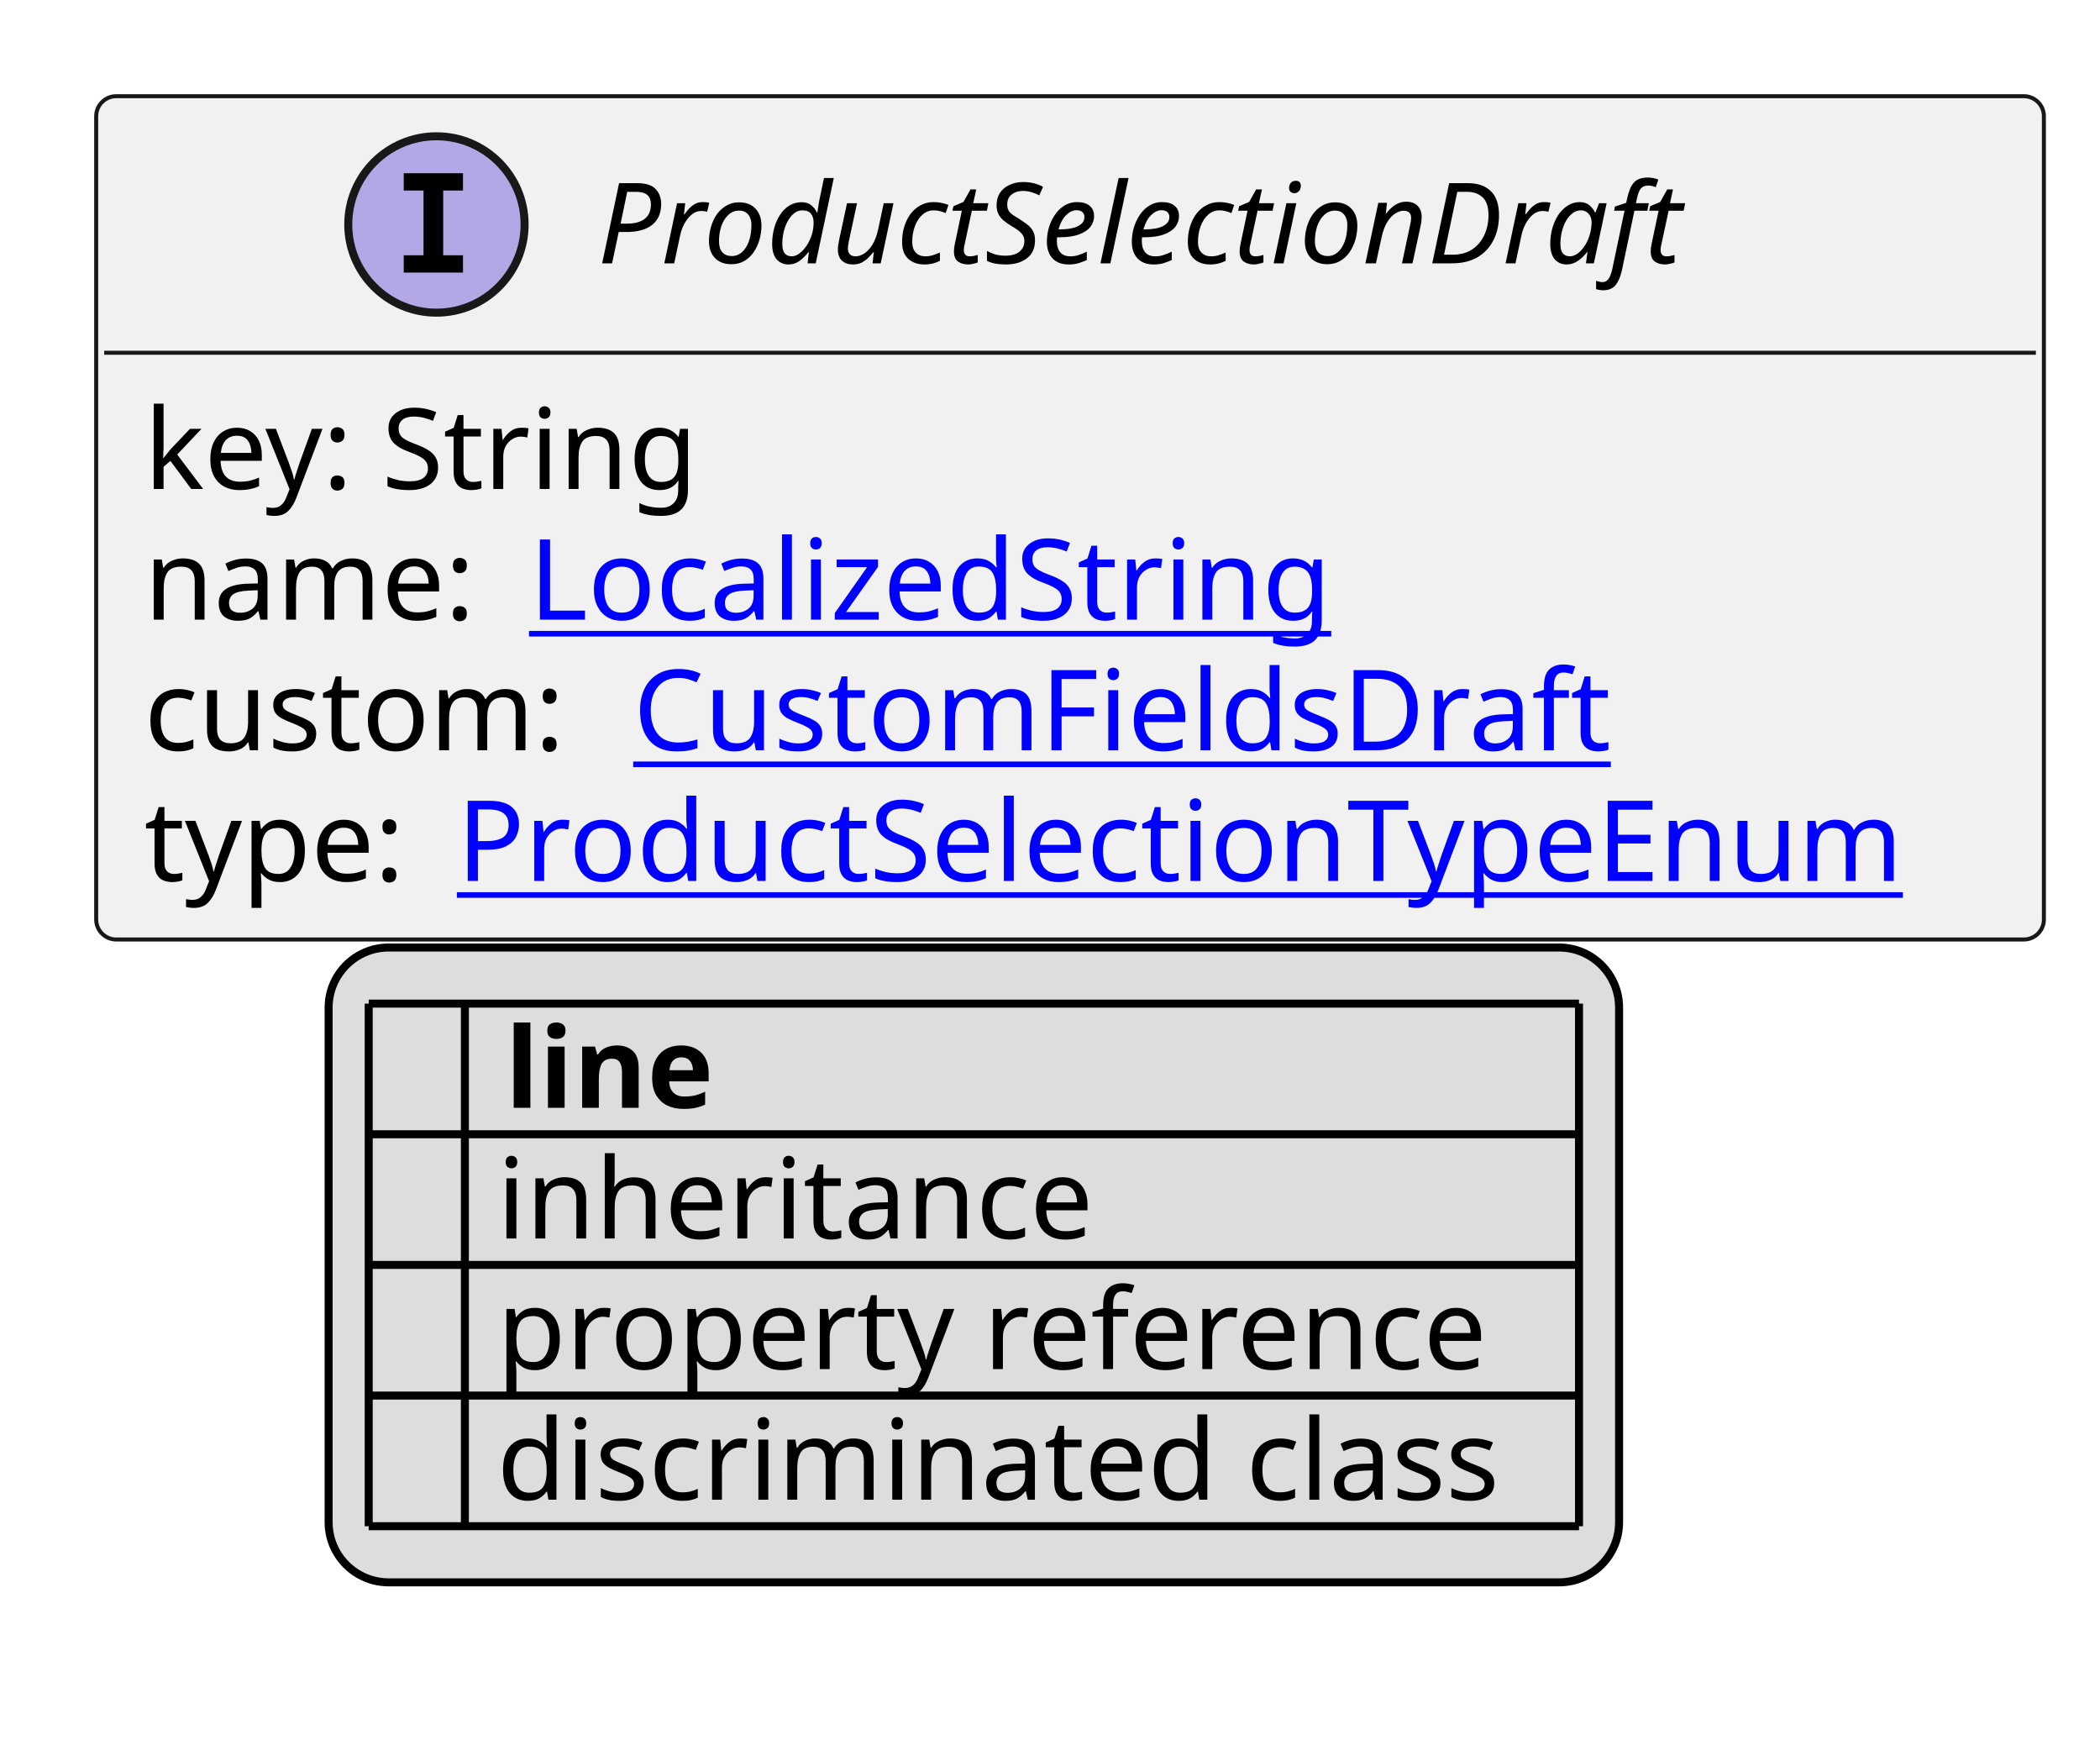
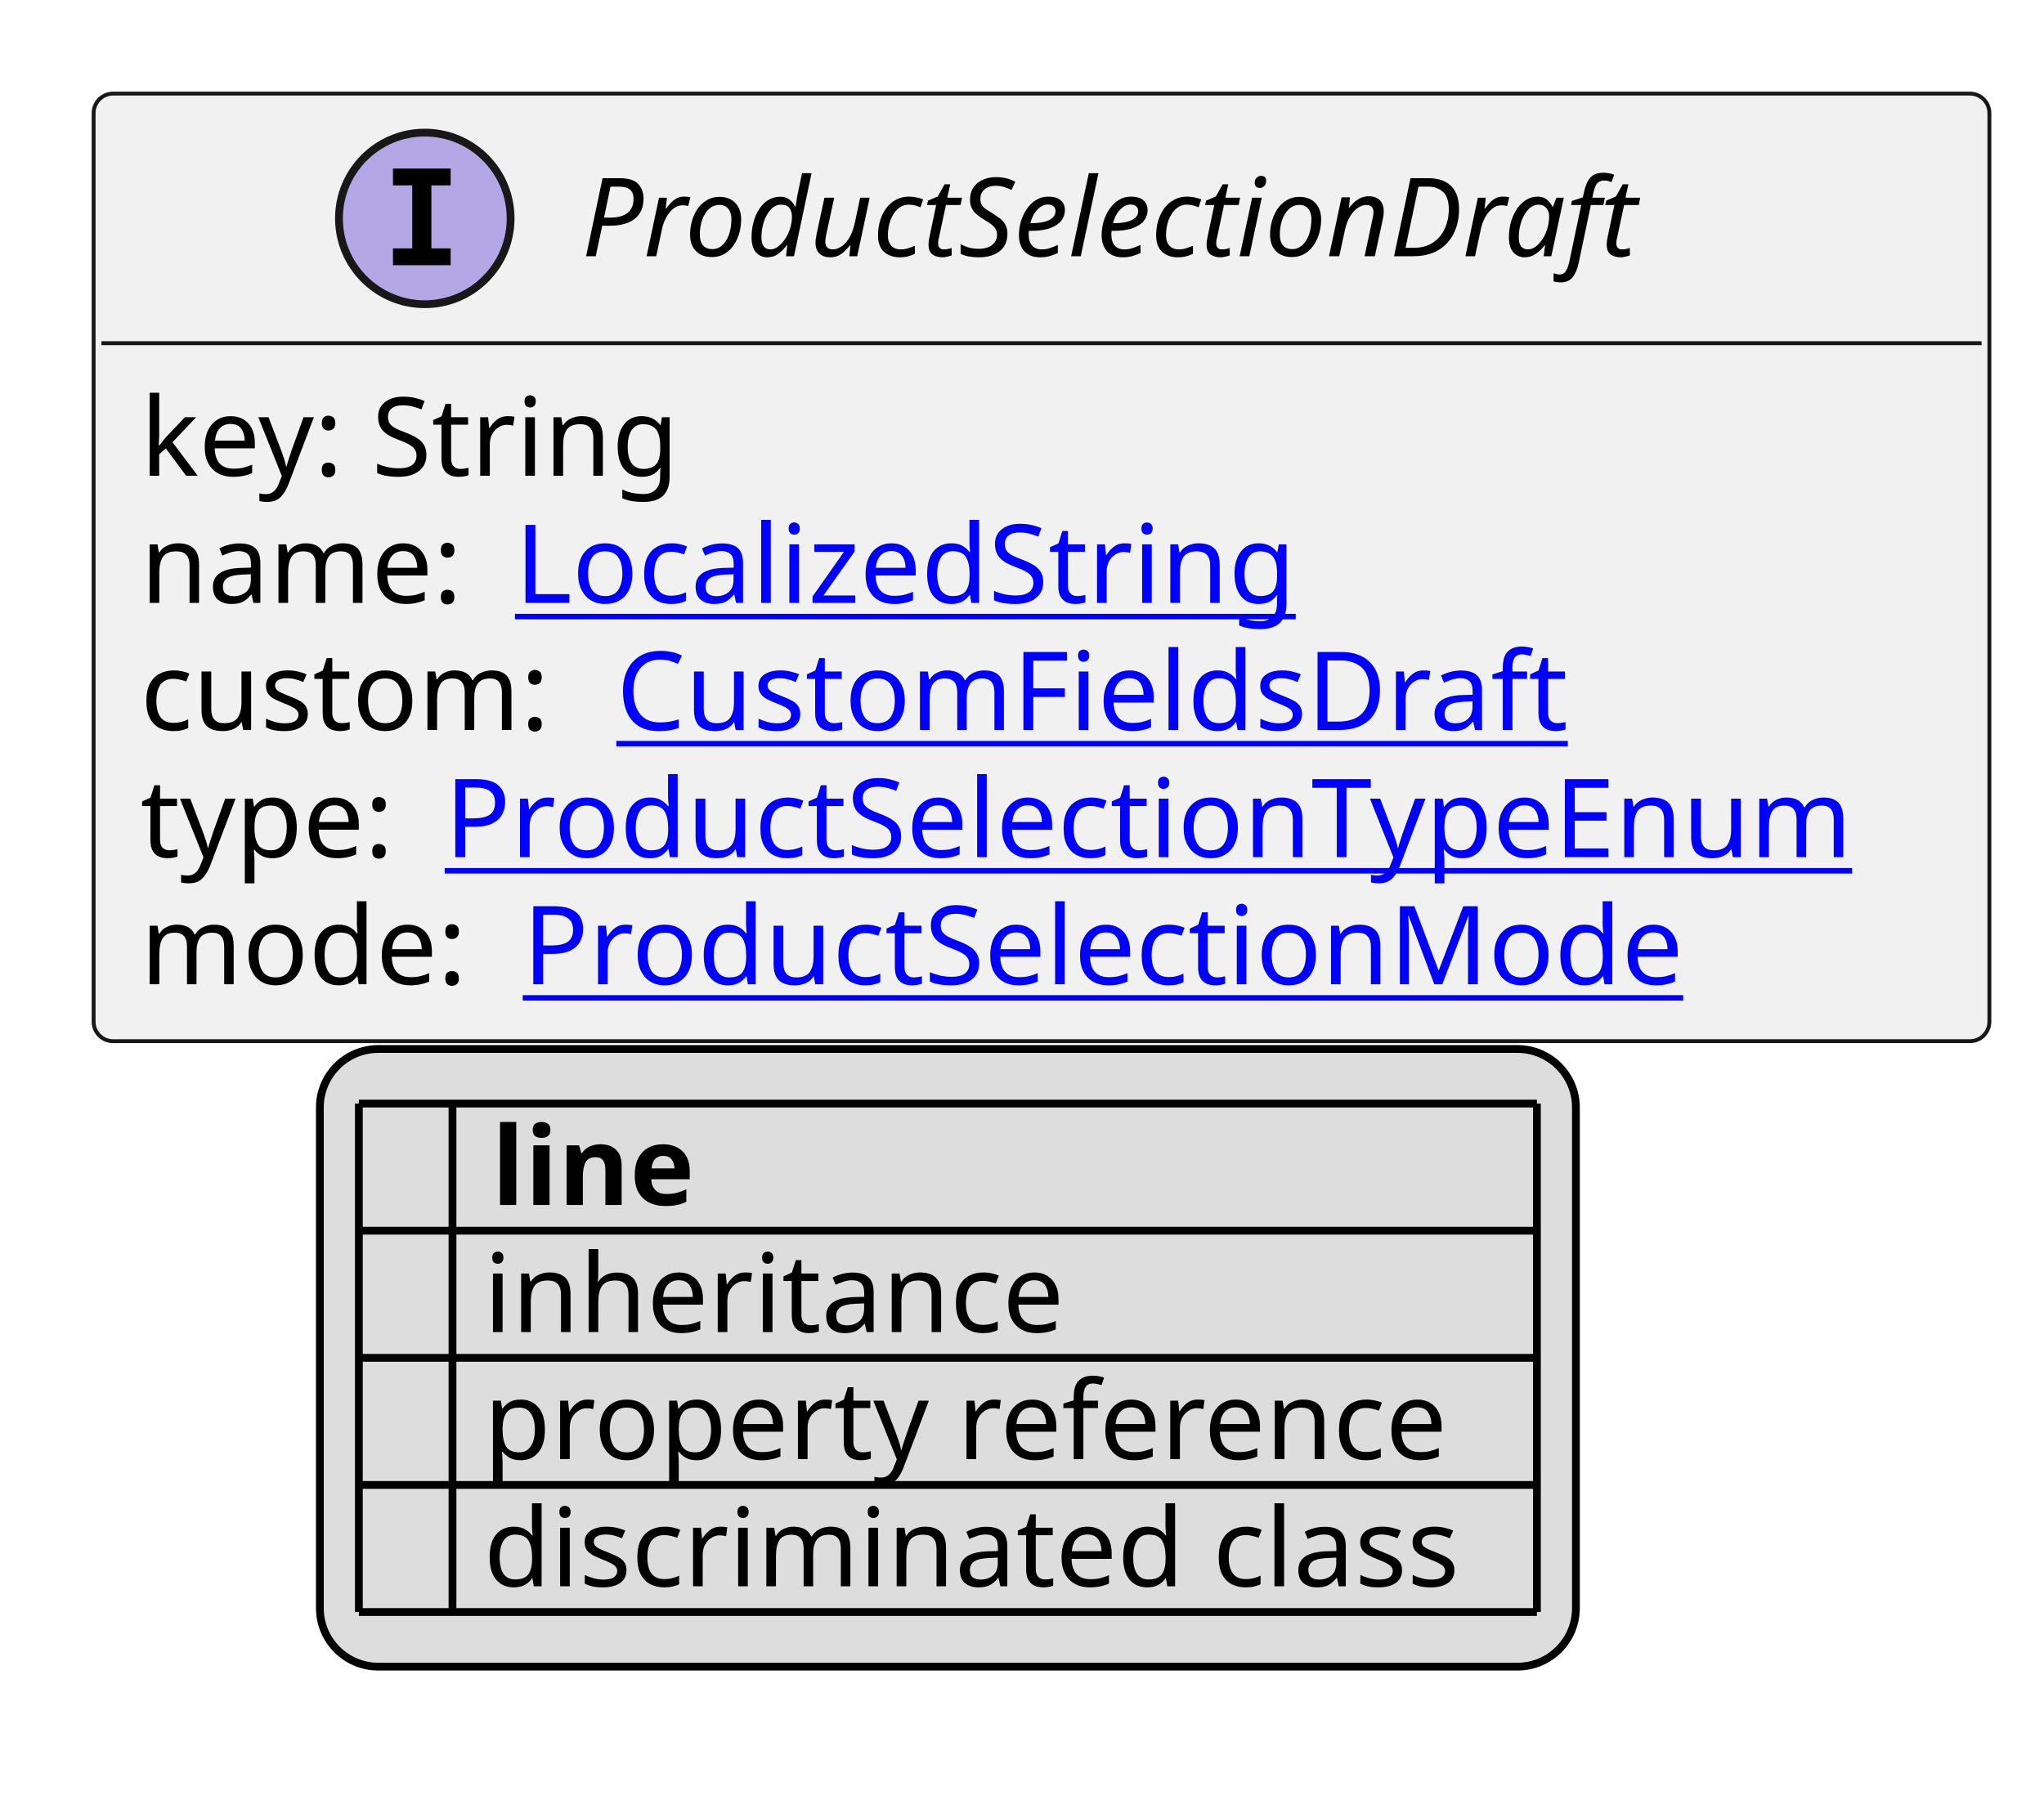
- <svg xmlns="http://www.w3.org/2000/svg" xmlns:xlink="http://www.w3.org/1999/xlink" contentStyleType="text/css" height="217px" preserveAspectRatio="none" style="width:262px;height:217px;background:#FFFFFF;" version="1.1" viewBox="0 0 262 217" width="262px" zoomAndPan="magnify">
+ <svg xmlns="http://www.w3.org/2000/svg" xmlns:xlink="http://www.w3.org/1999/xlink" contentStyleType="text/css" height="233px" preserveAspectRatio="none" style="width:262px;height:233px;background:#FFFFFF;" version="1.1" viewBox="0 0 262 233" width="262px" zoomAndPan="magnify">
  <defs>
-     <filter height="1" id="bzf9n18gmy0q20" width="1" x="0" y="0">
+     <filter height="1" id="bs31rnofz21bk0" width="1" x="0" y="0">
      <feFlood flood-color="#000000" result="flood" />
      <feComposite in="SourceGraphic" in2="flood" operator="over" />
    </filter>
-     <filter height="1" id="bzf9n18gmy0q21" width="1" x="0" y="0">
+     <filter height="1" id="bs31rnofz21bk1" width="1" x="0" y="0">
      <feFlood flood-color="#008000" result="flood" />
      <feComposite in="SourceGraphic" in2="flood" operator="over" />
    </filter>
-     <filter height="1" id="bzf9n18gmy0q22" width="1" x="0" y="0">
+     <filter height="1" id="bs31rnofz21bk2" width="1" x="0" y="0">
      <feFlood flood-color="#0000FF" result="flood" />
      <feComposite in="SourceGraphic" in2="flood" operator="over" />
    </filter>
  </defs>
  <g>
    <a href="ProductSelectionDraft.svg" target="_top" title="ProductSelectionDraft.svg" xlink:actuate="onRequest" xlink:href="ProductSelectionDraft.svg" xlink:show="new" xlink:title="ProductSelectionDraft.svg" xlink:type="simple">
      <g id="elem_ProductSelectionDraft">
-         <rect codeLine="10" fill="#F1F1F1" height="105.188" id="ProductSelectionDraft" rx="2.5" ry="2.5" style="stroke:#181818;stroke-width:0.5;" width="243" x="12" y="12" />
+         <rect codeLine="10" fill="#F1F1F1" height="121.484" id="ProductSelectionDraft" rx="2.5" ry="2.5" style="stroke:#181818;stroke-width:0.5;" width="243" x="12" y="12" />
        <ellipse cx="54.45" cy="28" fill="#B4A7E5" rx="11" ry="11" style="stroke:#181818;stroke-width:1.0;" />
        <path d="M50.372,23.766 L50.372,21.609 L57.763,21.609 L57.763,23.766 L55.294,23.766 L55.294,31.844 L57.763,31.844 L57.763,34 L50.372,34 L50.372,31.844 L52.841,31.844 L52.841,23.766 L50.372,23.766 Z " fill="#000000" />
        <text fill="#000000" font-family="sans-serif" font-size="14" font-style="italic" lengthAdjust="spacing" textLength="150" x="74.55" y="32.847">ProductSelectionDraft</text>
        <line style="stroke:#181818;stroke-width:0.5;" x1="13" x2="254" y1="44" y2="44" />
        <text fill="#000000" font-family="sans-serif" font-size="14" lengthAdjust="spacing" textLength="73" x="18" y="60.995">key: String</text>
        <text fill="#000000" font-family="sans-serif" font-size="14" lengthAdjust="spacing" textLength="44" x="18" y="77.292">name:</text>
        <a href="LocalizedString.svg" target="_top" title="LocalizedString.svg" xlink:actuate="onRequest" xlink:href="LocalizedString.svg" xlink:show="new" xlink:title="LocalizedString.svg" xlink:type="simple">
          <text fill="#0000FF" font-family="sans-serif" font-size="14" lengthAdjust="spacing" text-decoration="underline" textLength="104" x="66" y="77.292">LocalizedString</text>
        </a>
        <text fill="#000000" font-family="sans-serif" font-size="14" lengthAdjust="spacing" textLength="57" x="18" y="93.589">custom:</text>
        <a href="CustomFieldsDraft.svg" target="_top" title="CustomFieldsDraft.svg" xlink:actuate="onRequest" xlink:href="CustomFieldsDraft.svg" xlink:show="new" xlink:title="CustomFieldsDraft.svg" xlink:type="simple">
          <text fill="#0000FF" font-family="sans-serif" font-size="14" lengthAdjust="spacing" text-decoration="underline" textLength="127" x="79" y="93.589">CustomFieldsDraft</text>
        </a>
        <text fill="#000000" font-family="sans-serif" font-size="14" lengthAdjust="spacing" textLength="35" x="18" y="109.886">type:</text>
        <a href="ProductSelectionTypeEnum.svg" target="_top" title="ProductSelectionTypeEnum.svg" xlink:actuate="onRequest" xlink:href="ProductSelectionTypeEnum.svg" xlink:show="new" xlink:title="ProductSelectionTypeEnum.svg" xlink:type="simple">
          <text fill="#0000FF" font-family="sans-serif" font-size="14" lengthAdjust="spacing" text-decoration="underline" textLength="192" x="57" y="109.886">ProductSelectionTypeEnum</text>
        </a>
+         <text fill="#000000" font-family="sans-serif" font-size="14" lengthAdjust="spacing" textLength="45" x="18" y="126.183">mode:</text>
+         <a href="ProductSelectionMode.svg" target="_top" title="ProductSelectionMode.svg" xlink:actuate="onRequest" xlink:href="ProductSelectionMode.svg" xlink:show="new" xlink:title="ProductSelectionMode.svg" xlink:type="simple">
+           <text fill="#0000FF" font-family="sans-serif" font-size="14" lengthAdjust="spacing" text-decoration="underline" textLength="157" x="67" y="126.183">ProductSelectionMode</text>
+         </a>
      </g>
    </a>
-     <rect fill="#DDDDDD" height="79.188" id="_legend" rx="7.5" ry="7.5" style="stroke:#000000;stroke-width:1.0;" width="161" x="41" y="118.188" />
-     <text fill="#000000" font-family="sans-serif" font-size="14" font-weight="bold" lengthAdjust="spacing" textLength="5" x="46" y="138.183"> </text>
-     <text fill="#000000" font-family="sans-serif" font-size="14" font-weight="bold" lengthAdjust="spacing" textLength="28" x="63" y="138.183">line</text>
-     <text fill="#000000" filter="url(#bzf9n18gmy0q20)" font-family="sans-serif" font-size="14" lengthAdjust="spacing" textLength="12" x="46" y="154.48">   </text>
-     <text fill="#000000" font-family="sans-serif" font-size="14" lengthAdjust="spacing" textLength="77" x="62" y="154.48">inheritance</text>
-     <text fill="#000000" filter="url(#bzf9n18gmy0q21)" font-family="sans-serif" font-size="14" lengthAdjust="spacing" textLength="12" x="46" y="170.776">   </text>
-     <text fill="#000000" font-family="sans-serif" font-size="14" lengthAdjust="spacing" textLength="129" x="62" y="170.776">property reference</text>
-     <text fill="#000000" filter="url(#bzf9n18gmy0q22)" font-family="sans-serif" font-size="14" lengthAdjust="spacing" textLength="12" x="46" y="187.073">   </text>
-     <text fill="#000000" font-family="sans-serif" font-size="14" lengthAdjust="spacing" textLength="131" x="62" y="187.073">discriminated class</text>
-     <line style="stroke:#000000;stroke-width:1.0;" x1="46" x2="197" y1="125.188" y2="125.188" />
+     <rect fill="#DDDDDD" height="79.188" id="_legend" rx="7.5" ry="7.5" style="stroke:#000000;stroke-width:1.0;" width="161" x="41" y="134.484" />
+     <text fill="#000000" font-family="sans-serif" font-size="14" font-weight="bold" lengthAdjust="spacing" textLength="5" x="46" y="154.48"> </text>
+     <text fill="#000000" font-family="sans-serif" font-size="14" font-weight="bold" lengthAdjust="spacing" textLength="28" x="63" y="154.48">line</text>
+     <text fill="#000000" filter="url(#bs31rnofz21bk0)" font-family="sans-serif" font-size="14" lengthAdjust="spacing" textLength="12" x="46" y="170.776">   </text>
+     <text fill="#000000" font-family="sans-serif" font-size="14" lengthAdjust="spacing" textLength="77" x="62" y="170.776">inheritance</text>
+     <text fill="#000000" filter="url(#bs31rnofz21bk1)" font-family="sans-serif" font-size="14" lengthAdjust="spacing" textLength="12" x="46" y="187.073">   </text>
+     <text fill="#000000" font-family="sans-serif" font-size="14" lengthAdjust="spacing" textLength="129" x="62" y="187.073">property reference</text>
+     <text fill="#000000" filter="url(#bs31rnofz21bk2)" font-family="sans-serif" font-size="14" lengthAdjust="spacing" textLength="12" x="46" y="203.37">   </text>
+     <text fill="#000000" font-family="sans-serif" font-size="14" lengthAdjust="spacing" textLength="131" x="62" y="203.37">discriminated class</text>
    <line style="stroke:#000000;stroke-width:1.0;" x1="46" x2="197" y1="141.484" y2="141.484" />
    <line style="stroke:#000000;stroke-width:1.0;" x1="46" x2="197" y1="157.781" y2="157.781" />
    <line style="stroke:#000000;stroke-width:1.0;" x1="46" x2="197" y1="174.078" y2="174.078" />
    <line style="stroke:#000000;stroke-width:1.0;" x1="46" x2="197" y1="190.375" y2="190.375" />
-     <line style="stroke:#000000;stroke-width:1.0;" x1="46" x2="46" y1="125.188" y2="190.375" />
-     <line style="stroke:#000000;stroke-width:1.0;" x1="58" x2="58" y1="125.188" y2="190.375" />
-     <line style="stroke:#000000;stroke-width:1.0;" x1="197" x2="197" y1="125.188" y2="190.375" />
+     <line style="stroke:#000000;stroke-width:1.0;" x1="46" x2="197" y1="206.672" y2="206.672" />
+     <line style="stroke:#000000;stroke-width:1.0;" x1="46" x2="46" y1="141.484" y2="206.672" />
+     <line style="stroke:#000000;stroke-width:1.0;" x1="58" x2="58" y1="141.484" y2="206.672" />
+     <line style="stroke:#000000;stroke-width:1.0;" x1="197" x2="197" y1="141.484" y2="206.672" />
  </g>
</svg>
